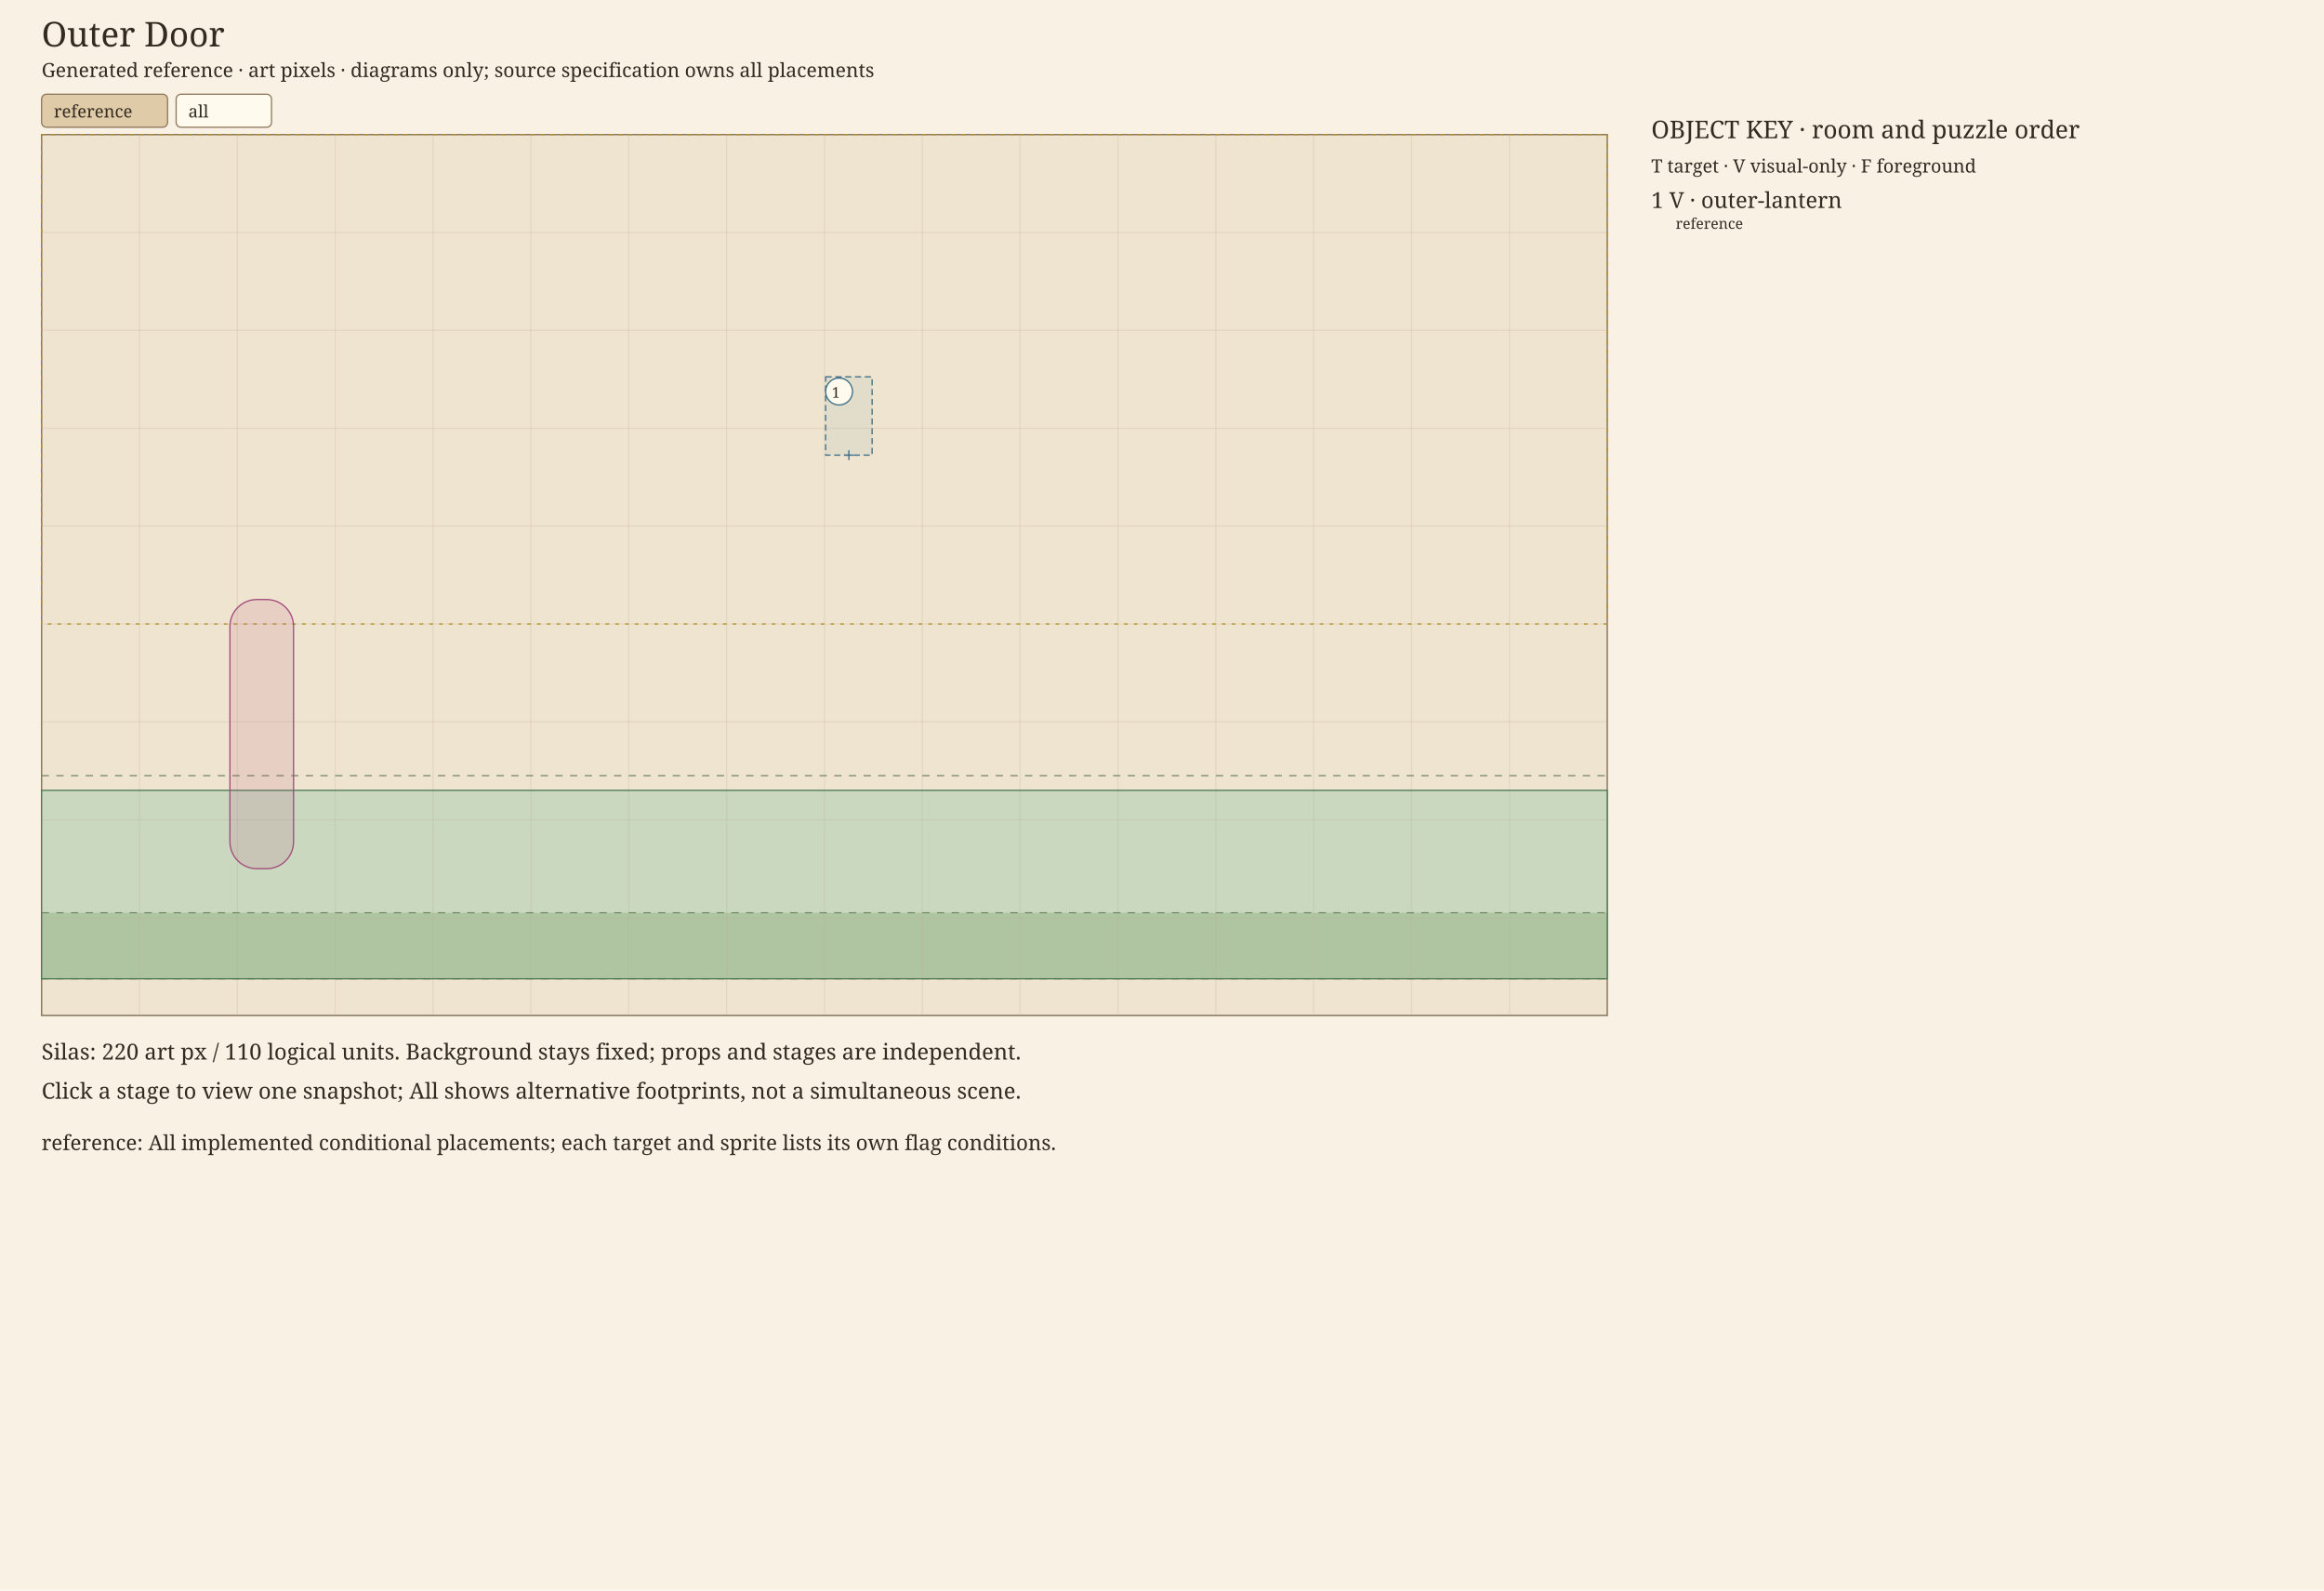
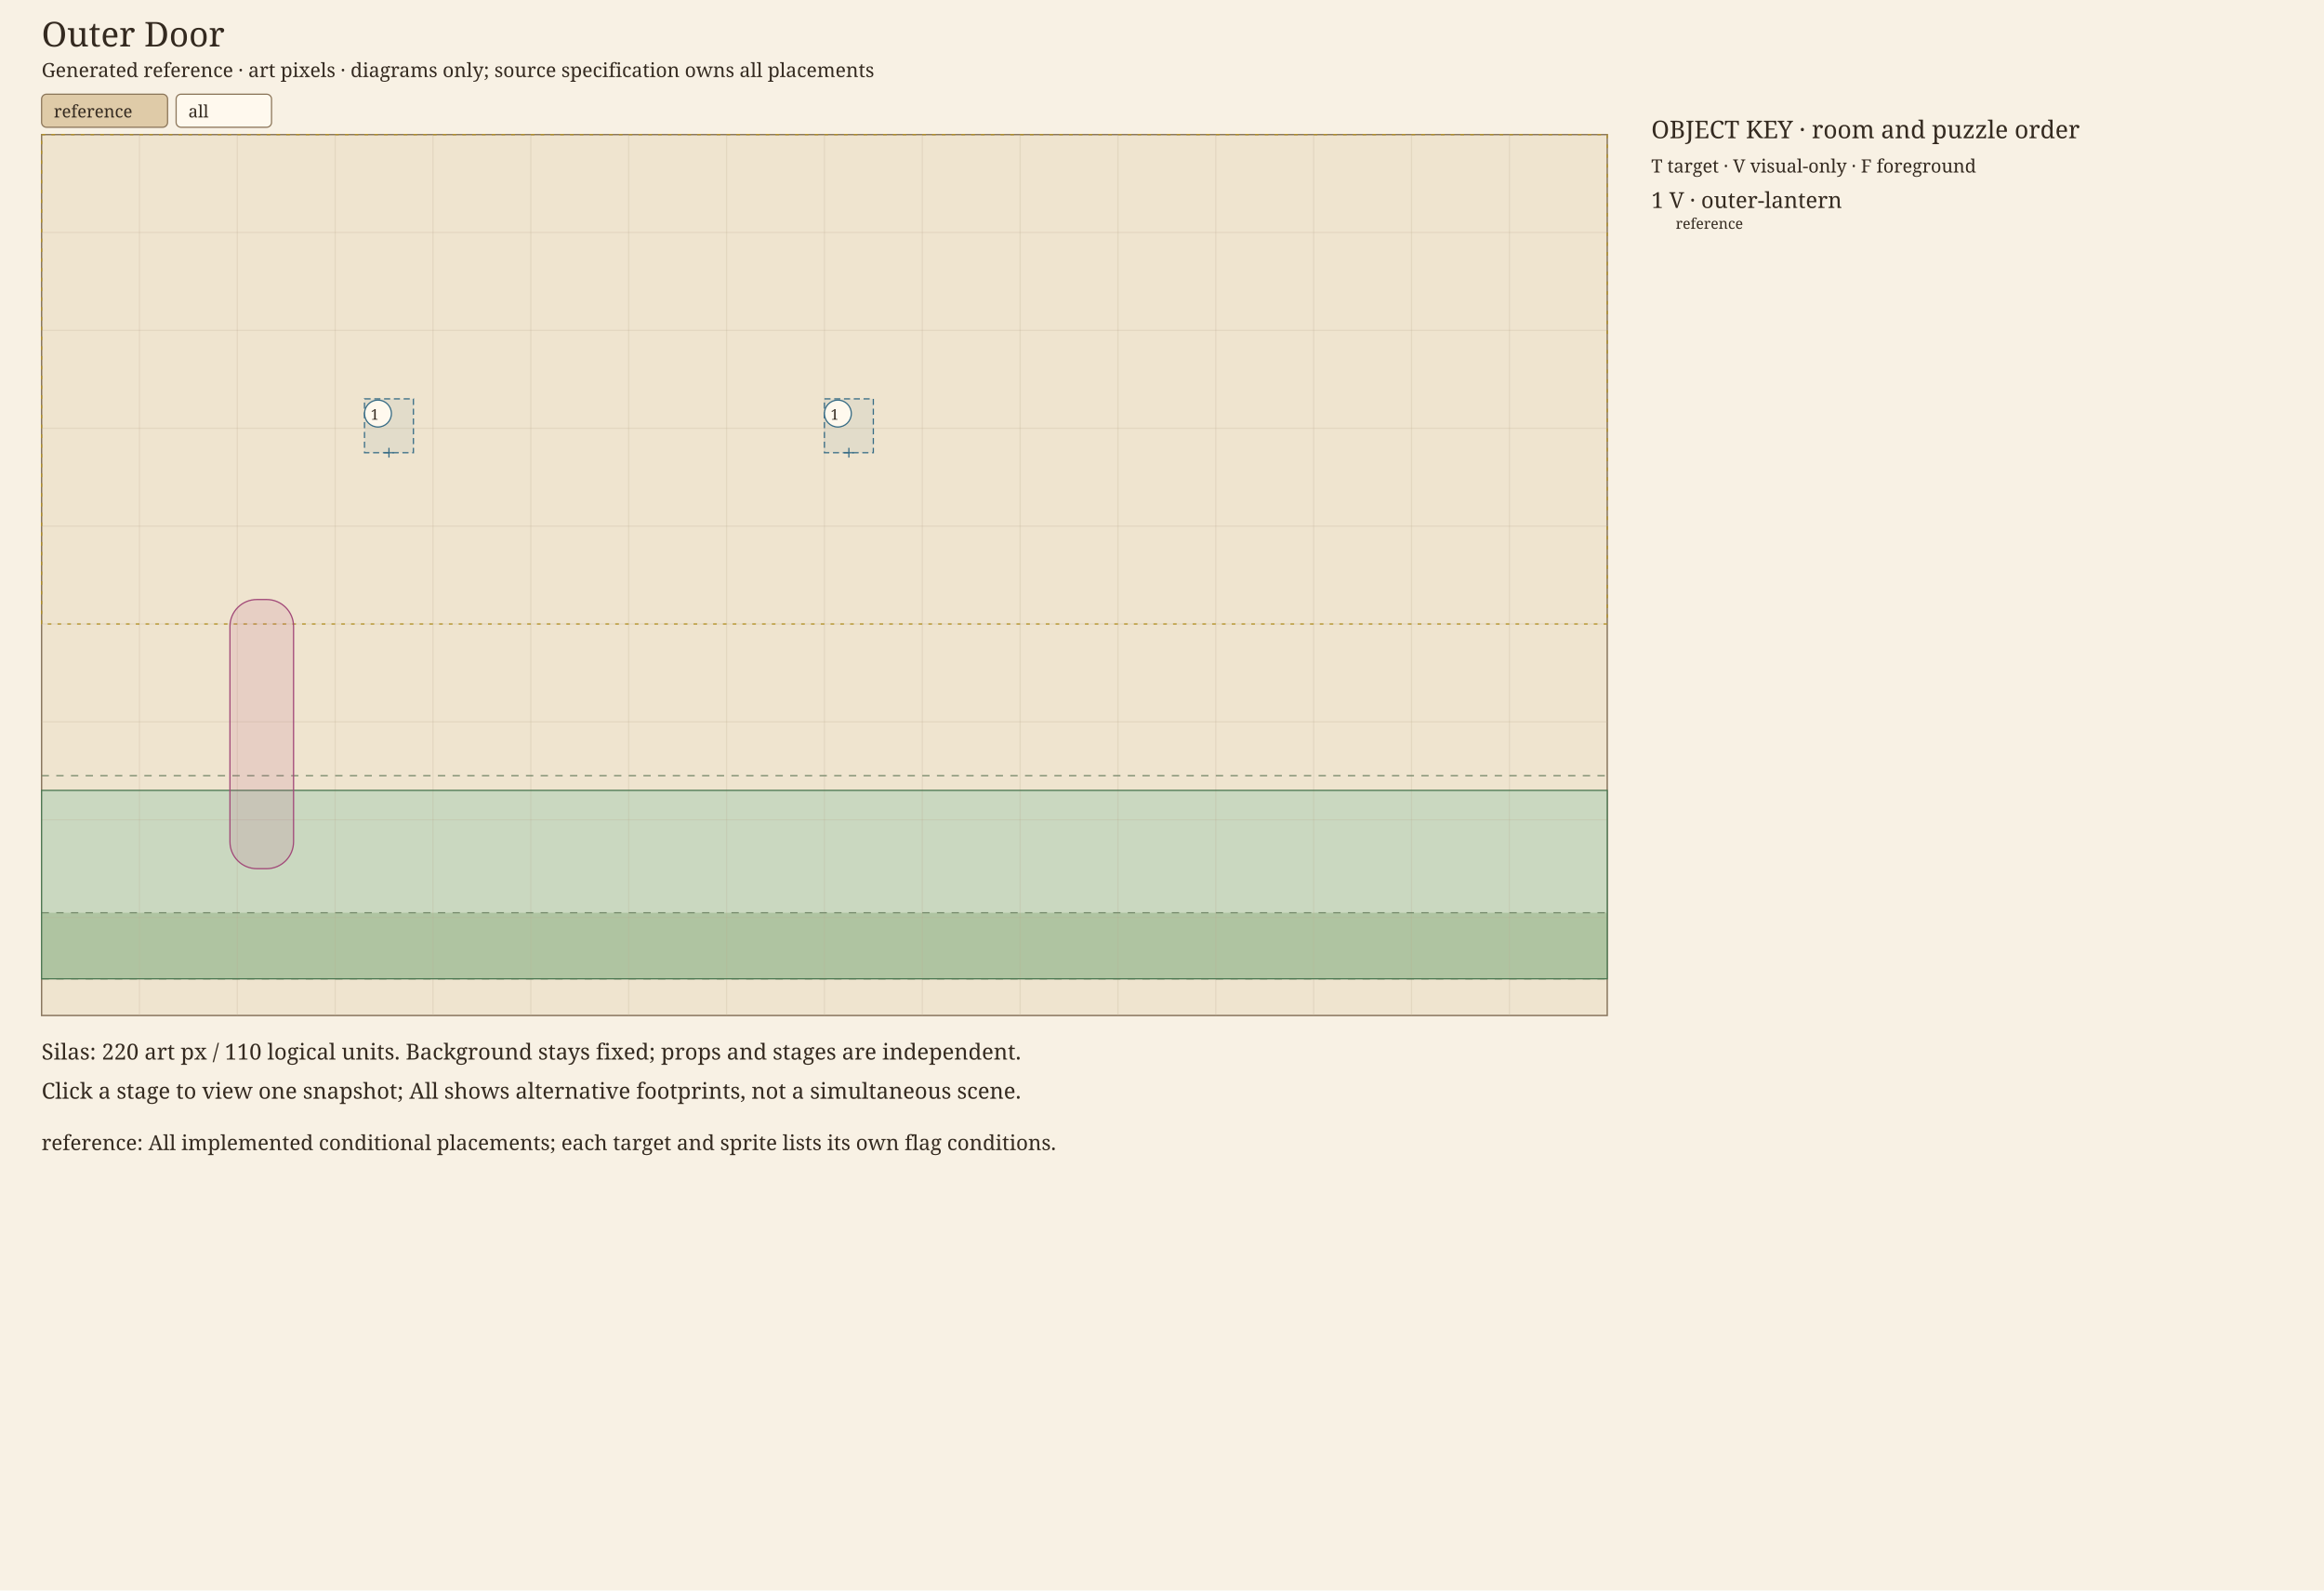
<svg xmlns="http://www.w3.org/2000/svg" width="1900" height="1300" viewBox="0 0 1900 1300" role="group" aria-labelledby="title desc">
  <style>[role=button]:focus rect{stroke:#315b73;stroke-width:3}</style>
  <rect width="1900" height="1300" fill="#f8f1e4" />
  <text x="34" y="38" font-family="Georgia,serif" font-size="28" fill="#342a20">Outer Door</text>
  <text x="34" y="63" font-family="Georgia,serif" font-size="16" fill="#342a20">Generated reference · art pixels · diagrams only; source specification owns all placements</text>
  <g role="button" tabindex="0" aria-label="Show reference" aria-pressed="true" data-button="reference">
    <rect x="34" y="77" width="103" height="27" rx="4" fill="#dfcba8" stroke="#8d775b" />
    <text x="44" y="96" font-family="Georgia,serif" font-size="14" fill="#342a20">reference</text>
  </g>
  <g role="button" tabindex="0" aria-label="Show all" aria-pressed="false" data-button="all">
    <rect x="144" y="77" width="78" height="27" rx="4" fill="#fff9ee" stroke="#8d775b" />
    <text x="154" y="96" font-family="Georgia,serif" font-size="14" fill="#342a20">all</text>
  </g>
  <g transform="translate(34 110)">
    <rect width="1280" height="720" fill="#efe4cf" stroke="#6f5b43" />
    <rect y="536" width="1280" height="154" fill="#d5dfc9" />
    <rect y="636" width="1280" height="54" fill="#b7c9a6" />
    <path d="M0 0 V720" stroke="#bfae95" opacity=".25" />
    <path d="M80 0 V720" stroke="#bfae95" opacity=".25" />
    <path d="M160 0 V720" stroke="#bfae95" opacity=".25" />
    <path d="M240 0 V720" stroke="#bfae95" opacity=".25" />
    <path d="M320 0 V720" stroke="#bfae95" opacity=".25" />
    <path d="M400 0 V720" stroke="#bfae95" opacity=".25" />
    <path d="M480 0 V720" stroke="#bfae95" opacity=".25" />
    <path d="M560 0 V720" stroke="#bfae95" opacity=".25" />
    <path d="M640 0 V720" stroke="#bfae95" opacity=".25" />
    <path d="M720 0 V720" stroke="#bfae95" opacity=".25" />
    <path d="M800 0 V720" stroke="#bfae95" opacity=".25" />
    <path d="M880 0 V720" stroke="#bfae95" opacity=".25" />
    <path d="M960 0 V720" stroke="#bfae95" opacity=".25" />
    <path d="M1040 0 V720" stroke="#bfae95" opacity=".25" />
    <path d="M1120 0 V720" stroke="#bfae95" opacity=".25" />
    <path d="M1200 0 V720" stroke="#bfae95" opacity=".25" />
    <path d="M1280 0 V720" stroke="#bfae95" opacity=".25" />
    <path d="M0 0 H1280" stroke="#bfae95" opacity=".25" />
    <path d="M0 80 H1280" stroke="#bfae95" opacity=".25" />
    <path d="M0 160 H1280" stroke="#bfae95" opacity=".25" />
    <path d="M0 240 H1280" stroke="#bfae95" opacity=".25" />
    <path d="M0 320 H1280" stroke="#bfae95" opacity=".25" />
    <path d="M0 400 H1280" stroke="#bfae95" opacity=".25" />
    <path d="M0 480 H1280" stroke="#bfae95" opacity=".25" />
    <path d="M0 560 H1280" stroke="#bfae95" opacity=".25" />
    <path d="M0 640 H1280" stroke="#bfae95" opacity=".25" />
    <path d="M0 720 H1280" stroke="#bfae95" opacity=".25" />
    <path d="M0 524 H1280 M0 636 H1280 M0 690 H1280" stroke="#77886b" stroke-dasharray="6 6" />
    <polygon points="0,536 1280,536 1280,690 0,690" fill="#6c9f73" fill-opacity=".1" stroke="#497650" />
    <g data-target="walls" data-stages="reference" visibility="visible">
      <rect x="0" y="0" width="1280" height="400" fill="none" stroke="#b39125" stroke-dasharray="3 5" />
    </g>
    <g data-stages="reference" visibility="visible">
      <a href="../briefs/outer-lantern.md">
-         <rect x="641" y="198" width="38" height="64" fill="#366b85" fill-opacity=".07" stroke="#366b85" stroke-dasharray="5 3" />
-         <path d="M656 262 h8 M660 258 v8" stroke="#366b85" />
-         <circle cx="652" cy="210" r="11" fill="#fff9ee" stroke="#366b85" />
-         <text x="646" y="215" font-family="Georgia,serif" font-size="12" fill="#342a20">1</text>
+         <rect x="264" y="216" width="40" height="44" fill="#366b85" fill-opacity=".07" stroke="#366b85" stroke-dasharray="5 3" />
+         <path d="M280 260 h8 M284 256 v8" stroke="#366b85" />
+         <circle cx="275" cy="228" r="11" fill="#fff9ee" stroke="#366b85" />
+         <text x="269" y="233" font-family="Georgia,serif" font-size="12" fill="#342a20">1</text>
+       </a>
+     </g>
+     <g data-stages="reference" visibility="visible">
+       <a href="../briefs/outer-lantern.md">
+         <rect x="640" y="216" width="40" height="44" fill="#366b85" fill-opacity=".07" stroke="#366b85" stroke-dasharray="5 3" />
+         <path d="M656 260 h8 M660 256 v8" stroke="#366b85" />
+         <circle cx="651" cy="228" r="11" fill="#fff9ee" stroke="#366b85" />
+         <text x="645" y="233" font-family="Georgia,serif" font-size="12" fill="#342a20">1</text>
      </a>
    </g>
    <rect x="154" y="380" width="52" height="220" rx="22" fill="#bc5a8a" fill-opacity=".15" stroke="#a14878" />
  </g>
  <text x="1350" y="113" font-family="Georgia,serif" font-size="20" fill="#342a20">OBJECT KEY · room and puzzle order</text>
  <text x="1350" y="141" font-family="Georgia,serif" font-size="15" fill="#342a20">T target · V visual-only · F foreground</text>
  <text x="1350" y="170" font-family="Georgia,serif" font-size="18" fill="#342a20">1 V · outer-lantern</text>
  <text x="1370" y="187" font-family="Georgia,serif" font-size="12" fill="#342a20">reference</text>
  <text x="34" y="866" font-family="Georgia,serif" font-size="18" fill="#342a20">Silas: 220 art px / 110 logical units. Background stays fixed; props and stages are independent.</text>
  <text x="34" y="898" font-family="Georgia,serif" font-size="18" fill="#342a20">Click a stage to view one snapshot; All shows alternative footprints, not a simultaneous scene.</text>
  <text x="34" y="940" font-family="Georgia,serif" font-size="17" fill="#342a20">reference: All implemented conditional placements; each target and sprite lists its own flag conditions.</text>
</svg>
